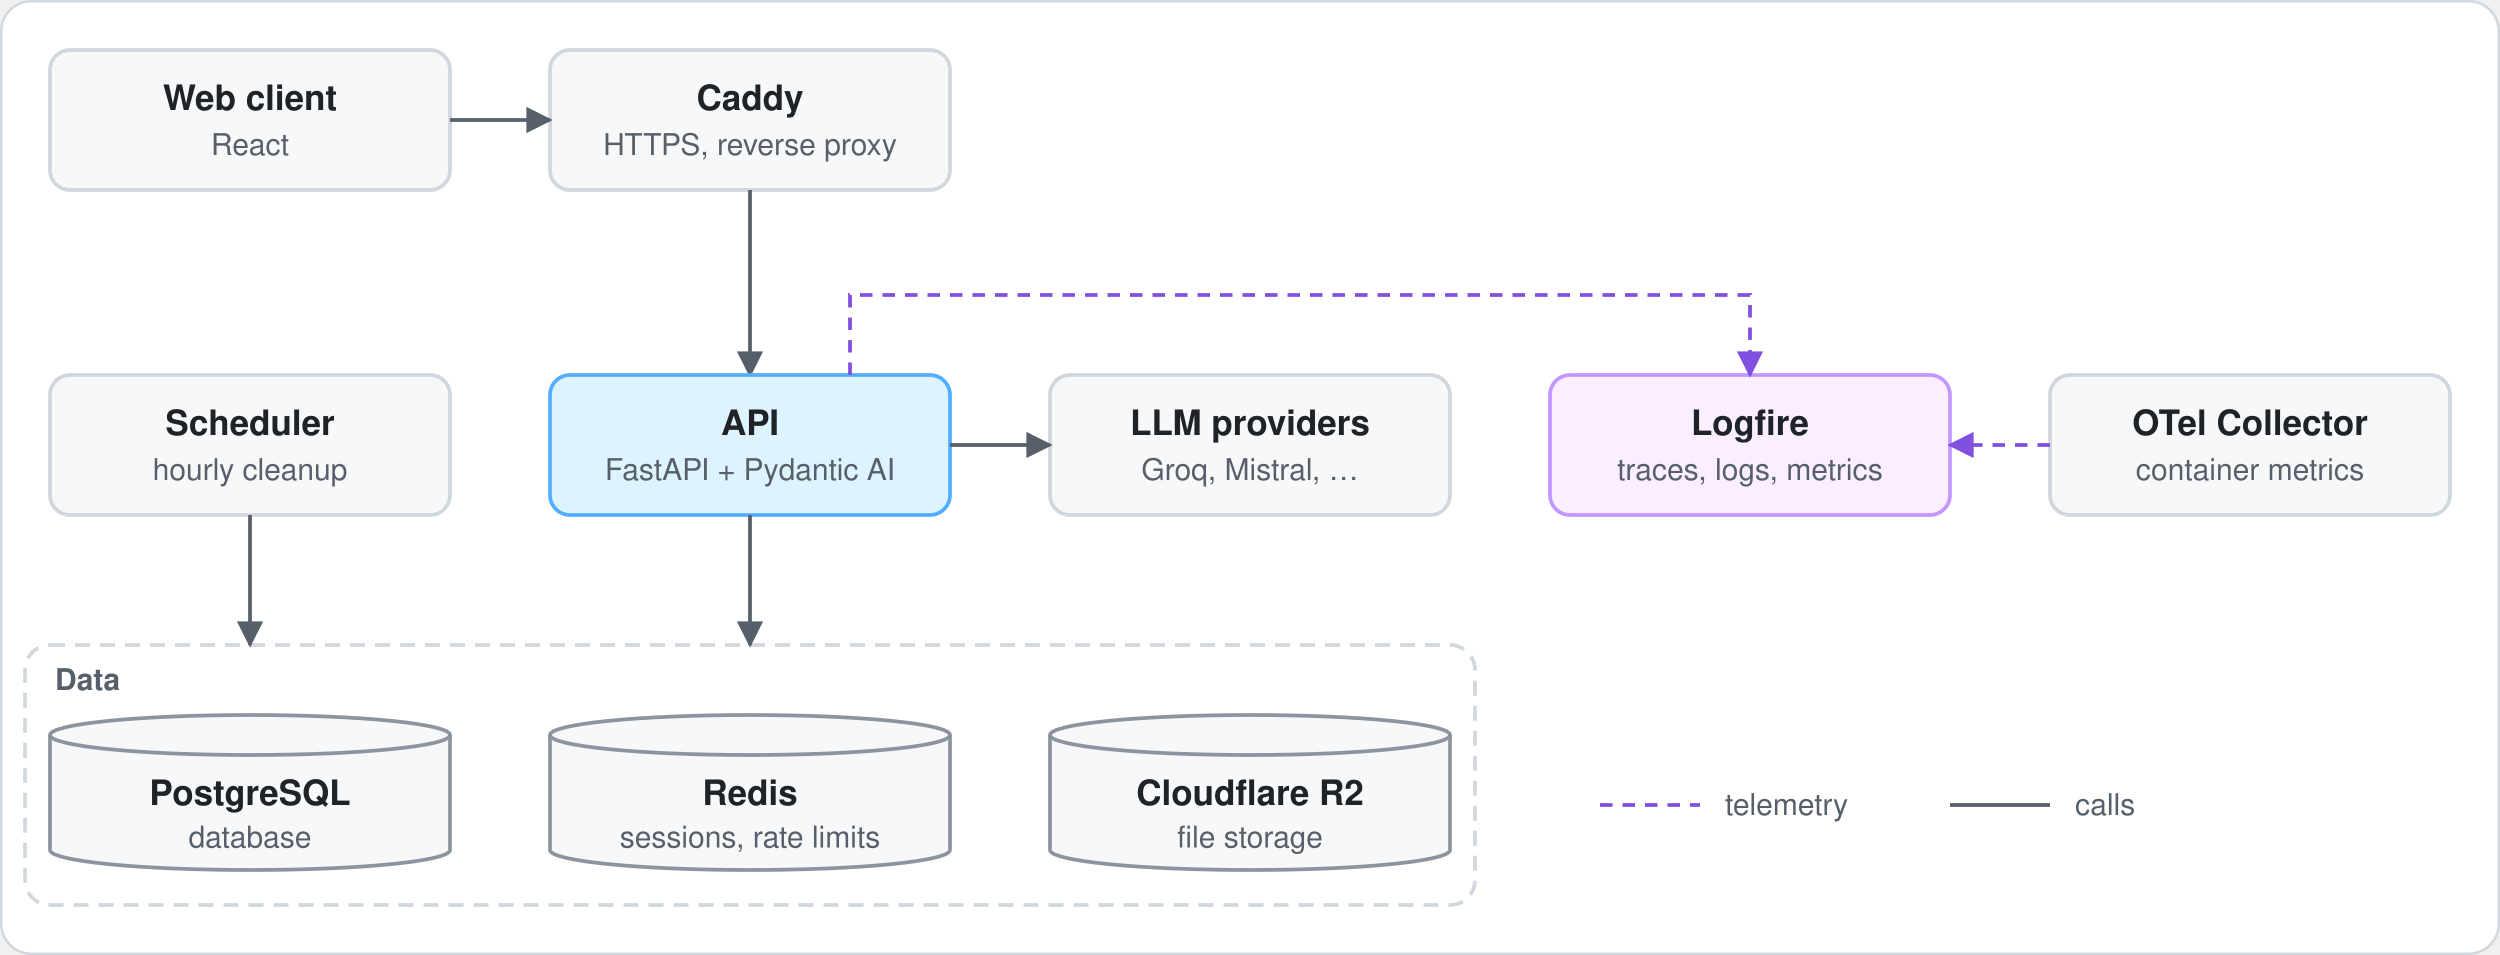
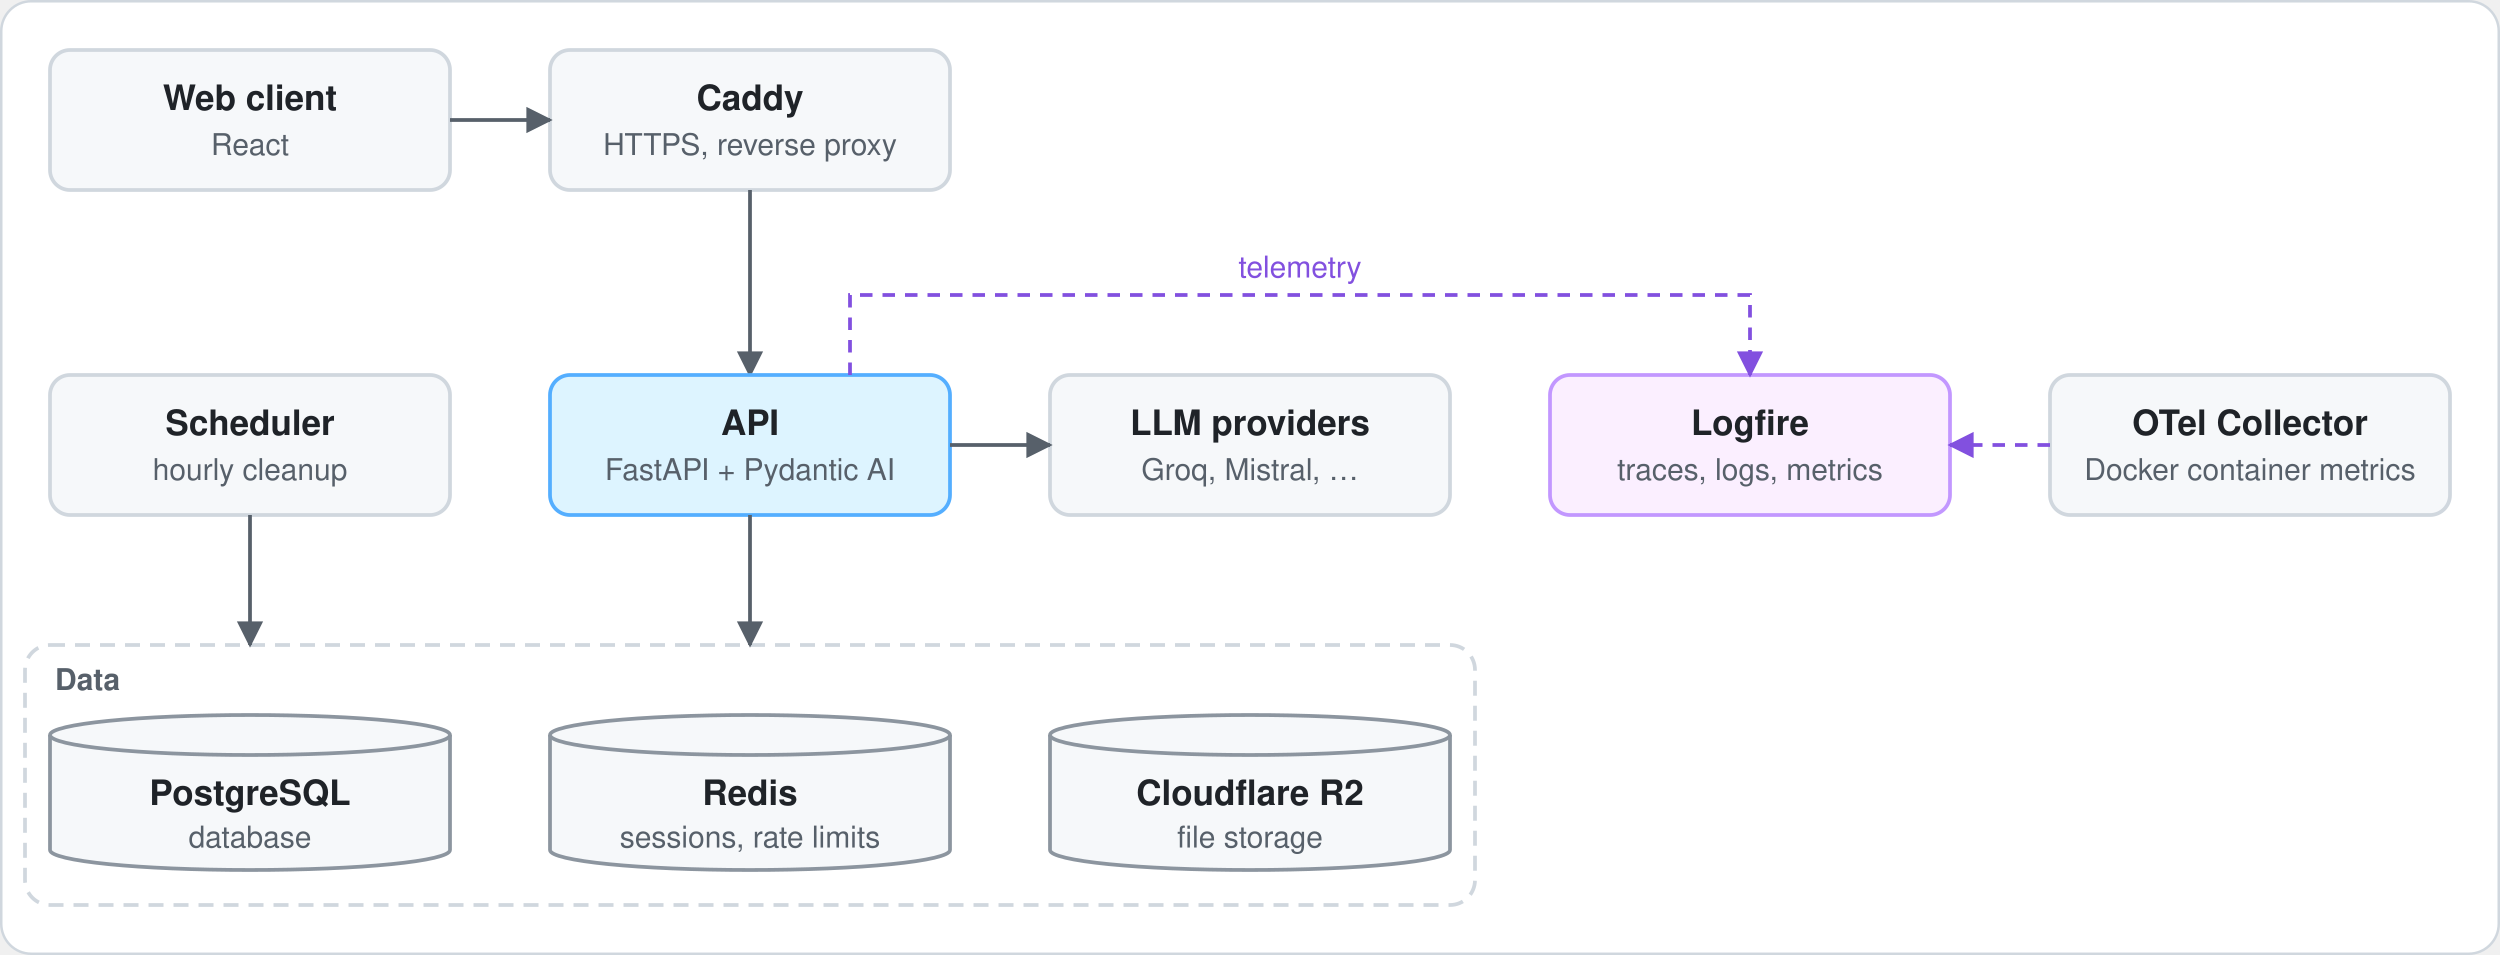
<svg xmlns="http://www.w3.org/2000/svg" viewBox="0 0 1000 382" width="1000" height="382" font-family="-apple-system, BlinkMacSystemFont, 'Segoe UI', Helvetica, Arial, sans-serif">
  <defs>
    <marker id="arrow" viewBox="0 0 10 10" refX="9" refY="5" markerWidth="7" markerHeight="7" orient="auto-start-reverse">
      <path d="M0,0 L10,5 L0,10 z" fill="#57606a" />
    </marker>
    <marker id="arrow-telemetry" viewBox="0 0 10 10" refX="9" refY="5" markerWidth="7" markerHeight="7" orient="auto-start-reverse">
      <path d="M0,0 L10,5 L0,10 z" fill="#8250df" />
    </marker>
  </defs>
  <rect x="0.5" y="0.5" width="999" height="381" rx="12" fill="#ffffff" stroke="#d0d7de" />
  <rect x="20" y="20" width="160" height="56" rx="8" fill="#f6f8fa" stroke="#d0d7de" stroke-width="1.5" />
  <text x="100" y="44" text-anchor="middle" font-size="14" font-weight="600" fill="#1f2328">Web client</text>
  <text x="100" y="62" text-anchor="middle" font-size="12" fill="#57606a">React</text>
  <rect x="220" y="20" width="160" height="56" rx="8" fill="#f6f8fa" stroke="#d0d7de" stroke-width="1.5" />
  <text x="300" y="44" text-anchor="middle" font-size="14" font-weight="600" fill="#1f2328">Caddy</text>
  <text x="300" y="62" text-anchor="middle" font-size="12" fill="#57606a">HTTPS, reverse proxy</text>
  <line x1="180" y1="48" x2="220" y2="48" stroke="#57606a" stroke-width="1.5" marker-end="url(#arrow)" />
  <line x1="300" y1="76" x2="300" y2="150" stroke="#57606a" stroke-width="1.5" marker-end="url(#arrow)" />
  <rect x="20" y="150" width="160" height="56" rx="8" fill="#f6f8fa" stroke="#d0d7de" stroke-width="1.5" />
  <text x="100" y="174" text-anchor="middle" font-size="14" font-weight="600" fill="#1f2328">Scheduler</text>
  <text x="100" y="192" text-anchor="middle" font-size="12" fill="#57606a">hourly cleanup</text>
  <rect x="220" y="150" width="160" height="56" rx="8" fill="#ddf4ff" stroke="#54aeff" stroke-width="1.5" />
  <text x="300" y="174" text-anchor="middle" font-size="14" font-weight="600" fill="#1f2328">API</text>
  <text x="300" y="192" text-anchor="middle" font-size="12" fill="#57606a">FastAPI + Pydantic AI</text>
  <rect x="420" y="150" width="160" height="56" rx="8" fill="#f6f8fa" stroke="#d0d7de" stroke-width="1.5" />
  <text x="500" y="174" text-anchor="middle" font-size="14" font-weight="600" fill="#1f2328">LLM providers</text>
  <text x="500" y="192" text-anchor="middle" font-size="12" fill="#57606a">Groq, Mistral, …</text>
  <rect x="620" y="150" width="160" height="56" rx="8" fill="#fbefff" stroke="#c297ff" stroke-width="1.5" />
  <text x="700" y="174" text-anchor="middle" font-size="14" font-weight="600" fill="#1f2328">Logfire</text>
  <text x="700" y="192" text-anchor="middle" font-size="12" fill="#57606a">traces, logs, metrics</text>
  <rect x="820" y="150" width="160" height="56" rx="8" fill="#f6f8fa" stroke="#d0d7de" stroke-width="1.5" />
  <text x="900" y="174" text-anchor="middle" font-size="14" font-weight="600" fill="#1f2328">OTel Collector</text>
-   <text x="900" y="192" text-anchor="middle" font-size="12" fill="#57606a">container metrics</text>
+   <text x="900" y="192" text-anchor="middle" font-size="12" fill="#57606a">Docker container metrics</text>
  <line x1="380" y1="178" x2="420" y2="178" stroke="#57606a" stroke-width="1.5" marker-end="url(#arrow)" />
  <path d="M340,150 V118 H700 V150" fill="none" stroke="#8250df" stroke-width="1.5" stroke-dasharray="5 4" marker-end="url(#arrow-telemetry)" />
+   <text x="520" y="111" text-anchor="middle" font-size="12" fill="#8250df">telemetry</text>
  <line x1="820" y1="178" x2="780" y2="178" stroke="#8250df" stroke-width="1.5" stroke-dasharray="5 4" marker-end="url(#arrow-telemetry)" />
  <rect x="10" y="258" width="580" height="104" rx="10" fill="none" stroke="#d0d7de" stroke-width="1.5" stroke-dasharray="6 4" />
  <text x="22" y="276" font-size="12" font-weight="600" fill="#57606a">Data</text>
  <line x1="100" y1="206" x2="100" y2="258" stroke="#57606a" stroke-width="1.5" marker-end="url(#arrow)" />
  <line x1="300" y1="206" x2="300" y2="258" stroke="#57606a" stroke-width="1.5" marker-end="url(#arrow)" />
  <path d="M20,294 V340 A80,8 0 0 0 180,340 V294" fill="#f6f8fa" stroke="#8c959f" stroke-width="1.5" />
  <ellipse cx="100" cy="294" rx="80" ry="8" fill="#f6f8fa" stroke="#8c959f" stroke-width="1.5" />
  <text x="100" y="322" text-anchor="middle" font-size="14" font-weight="600" fill="#1f2328">PostgreSQL</text>
  <text x="100" y="339" text-anchor="middle" font-size="12" fill="#57606a">database</text>
  <path d="M220,294 V340 A80,8 0 0 0 380,340 V294" fill="#f6f8fa" stroke="#8c959f" stroke-width="1.5" />
  <ellipse cx="300" cy="294" rx="80" ry="8" fill="#f6f8fa" stroke="#8c959f" stroke-width="1.5" />
  <text x="300" y="322" text-anchor="middle" font-size="14" font-weight="600" fill="#1f2328">Redis</text>
  <text x="300" y="339" text-anchor="middle" font-size="12" fill="#57606a">sessions, rate limits</text>
  <path d="M420,294 V340 A80,8 0 0 0 580,340 V294" fill="#f6f8fa" stroke="#8c959f" stroke-width="1.5" />
  <ellipse cx="500" cy="294" rx="80" ry="8" fill="#f6f8fa" stroke="#8c959f" stroke-width="1.5" />
  <text x="500" y="322" text-anchor="middle" font-size="14" font-weight="600" fill="#1f2328">Cloudflare R2</text>
  <text x="500" y="339" text-anchor="middle" font-size="12" fill="#57606a">file storage</text>
-   <line x1="640" y1="322" x2="680" y2="322" stroke="#8250df" stroke-width="1.5" stroke-dasharray="5 4" />
-   <text x="690" y="326" font-size="12" fill="#57606a">telemetry</text>
-   <line x1="780" y1="322" x2="820" y2="322" stroke="#57606a" stroke-width="1.5" />
-   <text x="830" y="326" font-size="12" fill="#57606a">calls</text>
</svg>
